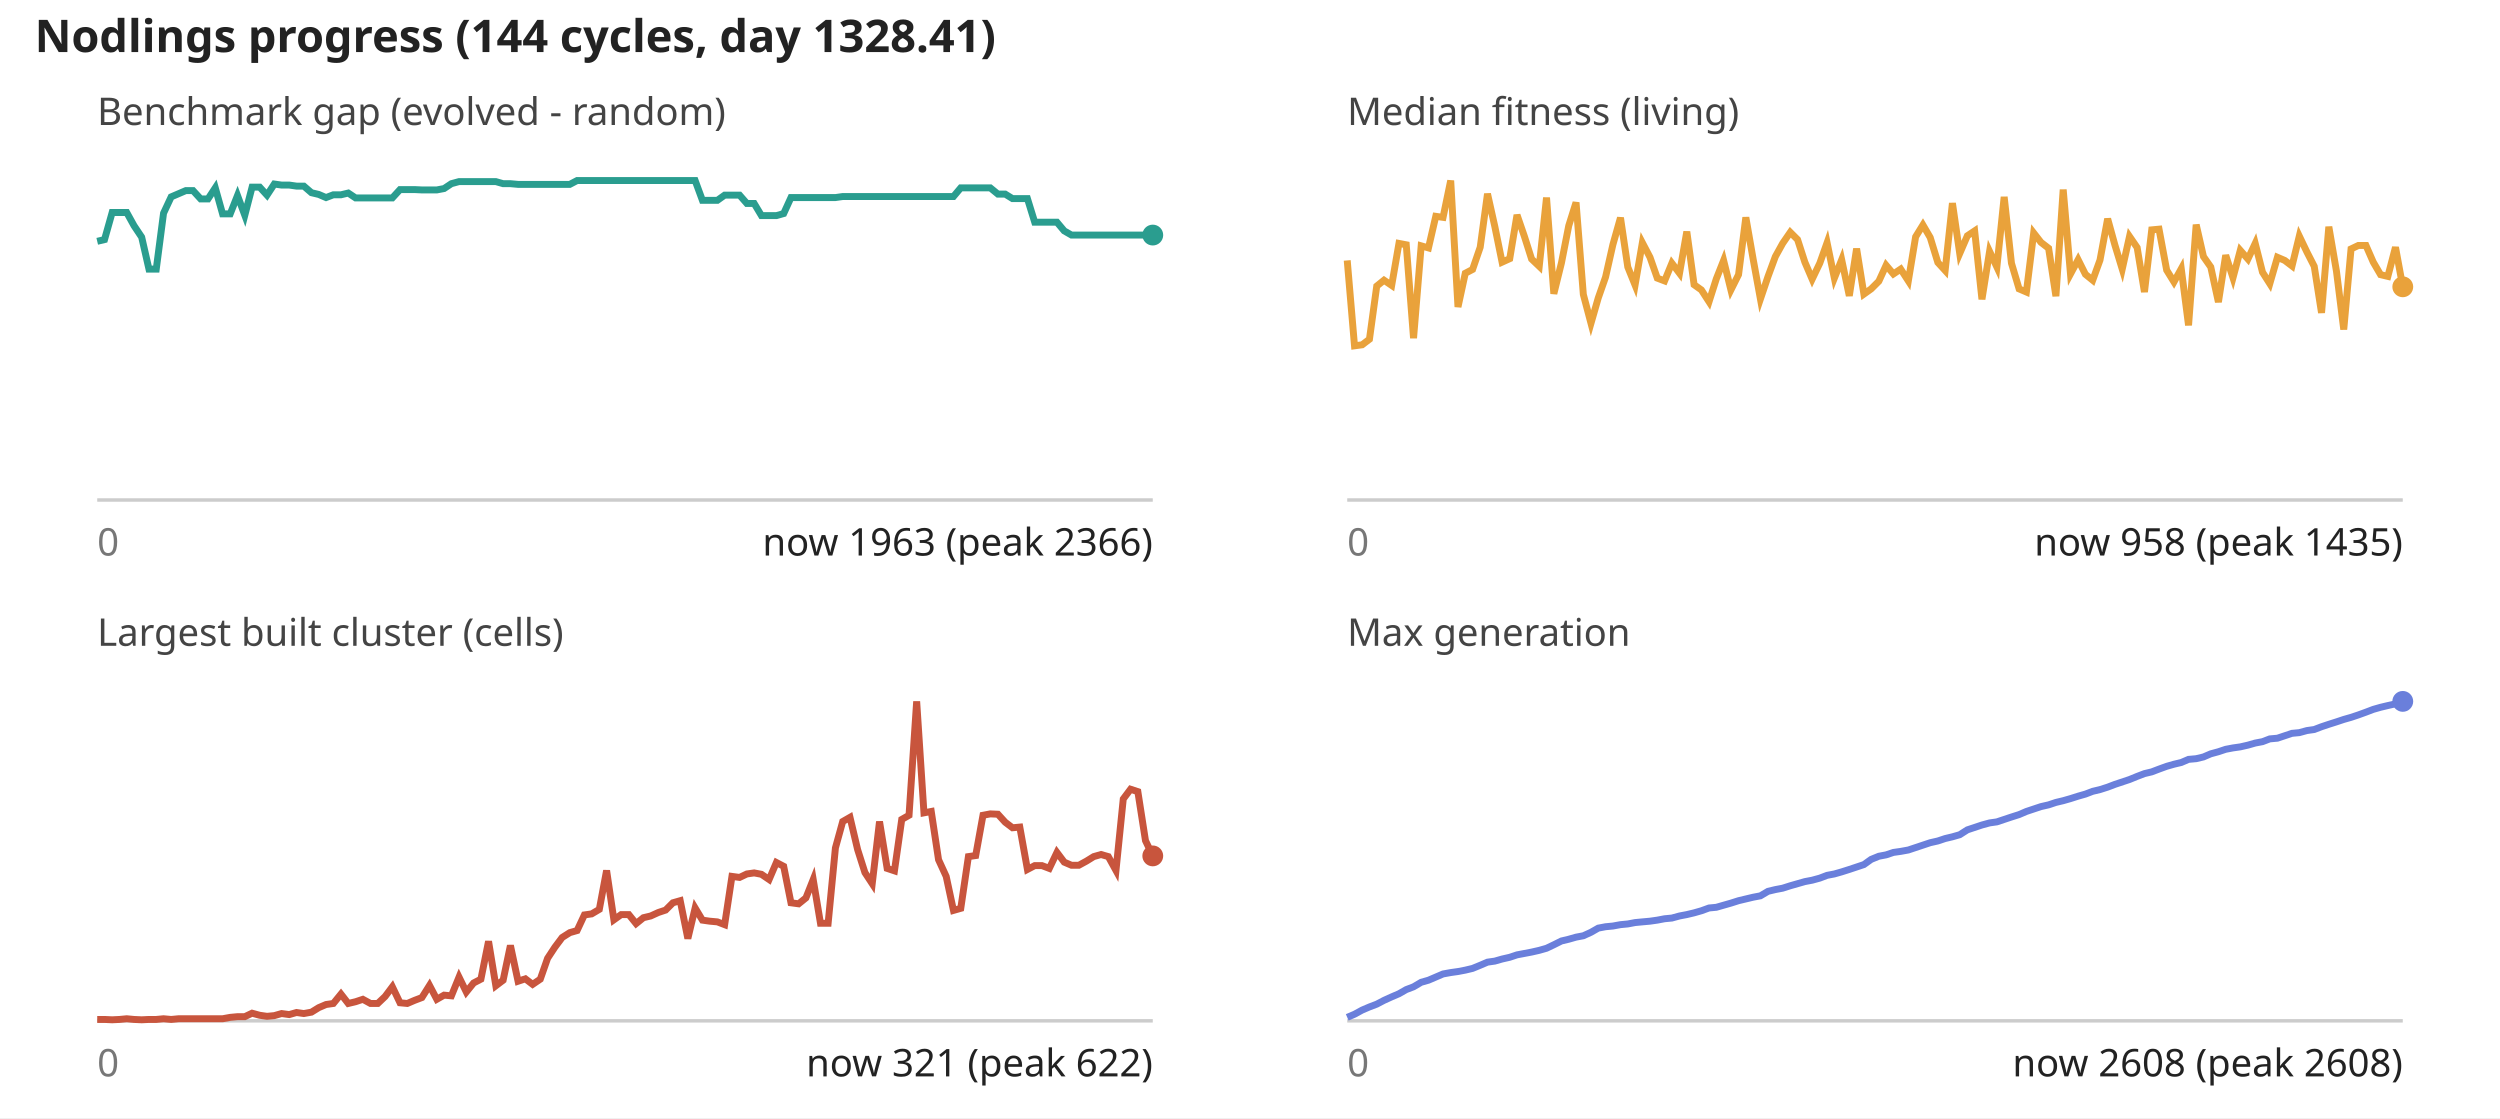
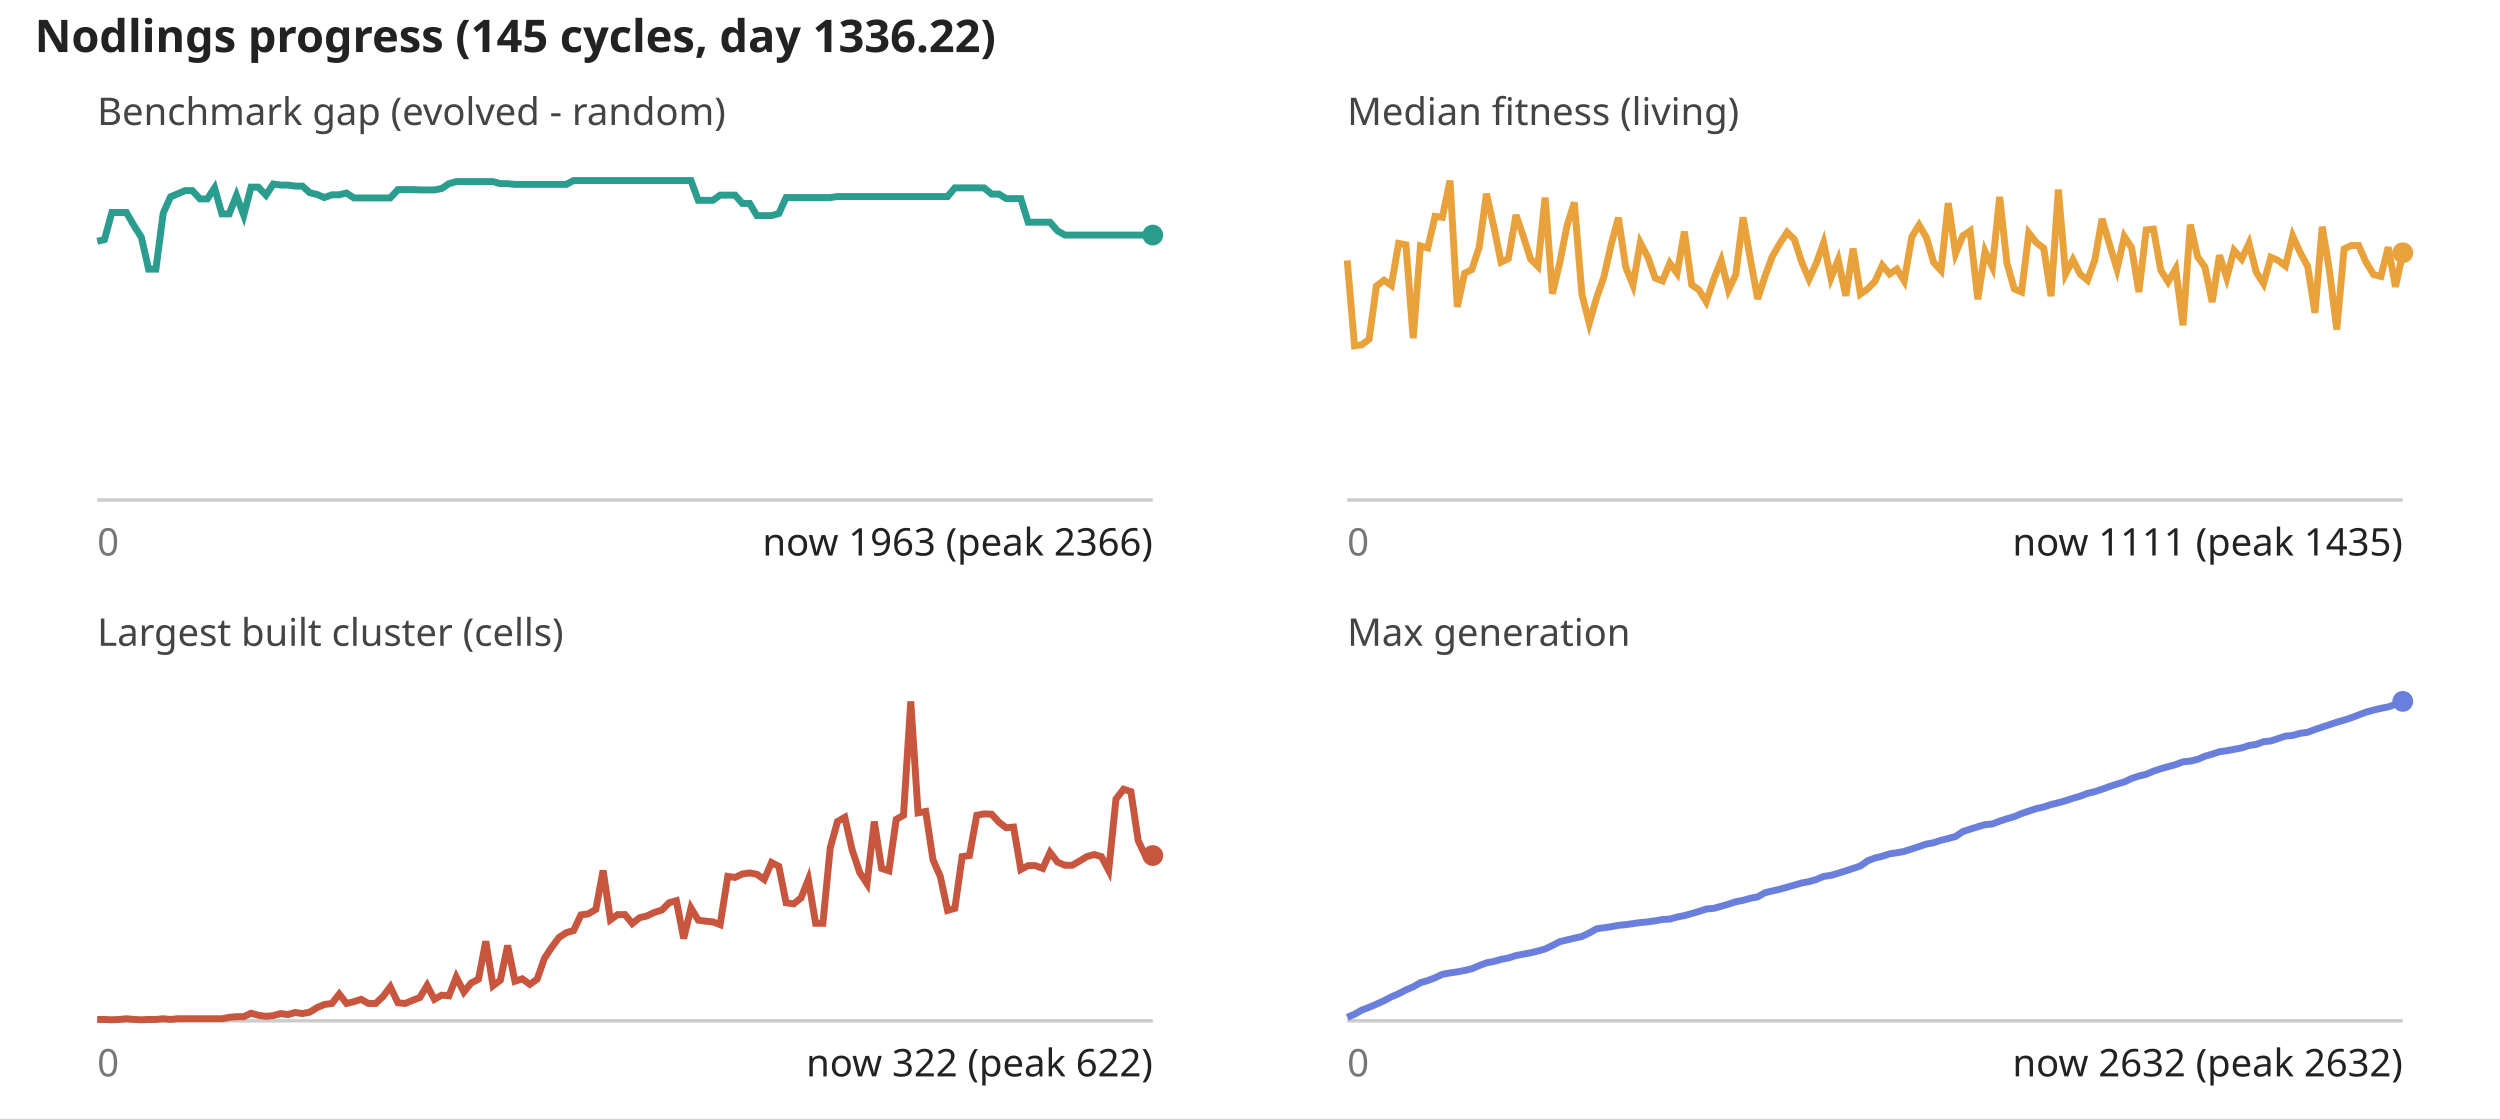
<svg xmlns="http://www.w3.org/2000/svg" viewBox="0 0 720 322" font-family="sans-serif" font-size="11">
  <rect width="100%" height="100%" fill="#fff" />
-   <text x="10" y="15" font-size="13" font-weight="bold" fill="#222">Nodlings progress (144 cycles, day 1328.41)</text>
+   <text x="10" y="15" font-size="13" font-weight="bold" fill="#222">Nodlings progress (145 cycles, day 1336.22)</text>
  <text x="28" y="36" fill="#444">Benchmark gap (evolved - random)</text>
  <line x1="28" y1="144" x2="332" y2="144" stroke="#ccc" />
-   <polyline fill="none" stroke="#2a9d8f" stroke-width="2" points="28.0,69.5 30.1,69.0 32.3,61.2 34.4,61.2 36.5,61.2 38.6,65.0 40.8,68.3 42.9,77.5 45.0,77.5 47.1,61.4 49.3,56.7 51.4,55.8 53.5,54.9 55.6,54.9 57.8,57.3 59.9,57.3 62.0,54.1 64.1,61.6 66.3,61.6 68.4,56.3 70.5,62.0 72.6,53.9 74.8,53.9 76.9,56.2 79.0,53.0 81.1,53.3 83.3,53.3 85.4,53.6 87.5,53.6 89.7,55.5 91.8,56.0 93.9,56.9 96.0,56.1 98.2,56.1 100.3,55.6 102.4,57.0 104.5,57.0 106.7,57.0 108.8,57.0 110.9,57.0 113.0,57.0 115.2,54.6 117.3,54.6 119.4,54.6 121.5,54.7 123.7,54.7 125.8,54.7 127.9,54.3 130.0,52.9 132.2,52.3 134.3,52.3 136.4,52.3 138.5,52.3 140.7,52.3 142.8,52.3 144.9,52.9 147.0,52.9 149.2,53.1 151.3,53.1 153.4,53.1 155.6,53.1 157.7,53.1 159.8,53.1 161.9,53.1 164.1,53.1 166.2,52.0 168.3,52.0 170.4,52.0 172.6,52.0 174.7,52.0 176.8,52.0 178.9,52.0 181.1,52.0 183.2,52.0 185.3,52.0 187.4,52.0 189.6,52.0 191.7,52.0 193.8,52.0 195.9,52.0 198.1,52.0 200.2,52.0 202.3,57.7 204.4,57.7 206.6,57.7 208.7,56.2 210.8,56.2 213.0,56.2 215.1,58.6 217.2,58.6 219.3,62.1 221.5,62.1 223.6,62.1 225.7,61.5 227.8,56.9 230.0,56.9 232.1,56.9 234.2,56.9 236.3,56.9 238.5,56.9 240.6,56.9 242.7,56.6 244.8,56.6 247.0,56.6 249.1,56.6 251.2,56.6 253.3,56.6 255.5,56.6 257.6,56.6 259.7,56.6 261.8,56.6 264.0,56.6 266.1,56.6 268.2,56.6 270.3,56.6 272.5,56.6 274.6,56.6 276.7,54.1 278.9,54.1 281.0,54.1 283.1,54.1 285.2,54.1 287.4,55.9 289.5,55.9 291.6,57.2 293.7,57.2 295.9,57.2 298.0,64.0 300.1,64.0 302.2,64.0 304.4,64.0 306.5,66.5 308.6,67.7 310.7,67.7 312.9,67.7 315.0,67.7 317.1,67.7 319.2,67.7 321.4,67.7 323.5,67.7 325.6,67.7 327.7,67.7 329.9,67.7 332.0,67.7" />
+   <polyline fill="none" stroke="#2a9d8f" stroke-width="2" points="28.0,69.5 30.1,69.0 32.2,61.2 34.3,61.2 36.4,61.2 38.6,65.0 40.7,68.3 42.8,77.5 44.9,77.5 47.0,61.4 49.1,56.7 51.2,55.8 53.3,54.9 55.4,54.9 57.6,57.3 59.7,57.3 61.8,54.1 63.9,61.6 66.0,61.6 68.1,56.3 70.2,62.0 72.3,53.9 74.4,53.9 76.6,56.2 78.7,53.0 80.8,53.3 82.9,53.3 85.0,53.6 87.1,53.6 89.2,55.5 91.3,56.0 93.4,56.9 95.6,56.1 97.7,56.1 99.8,55.6 101.9,57.0 104.0,57.0 106.1,57.0 108.2,57.0 110.3,57.0 112.4,57.0 114.6,54.6 116.7,54.6 118.8,54.6 120.9,54.7 123.0,54.7 125.1,54.7 127.2,54.3 129.3,52.9 131.4,52.3 133.6,52.3 135.7,52.3 137.8,52.3 139.9,52.3 142.0,52.3 144.1,52.9 146.2,52.9 148.3,53.1 150.4,53.1 152.6,53.1 154.7,53.1 156.8,53.1 158.9,53.1 161.0,53.1 163.1,53.1 165.2,52.0 167.3,52.0 169.4,52.0 171.6,52.0 173.7,52.0 175.8,52.0 177.9,52.0 180.0,52.0 182.1,52.0 184.2,52.0 186.3,52.0 188.4,52.0 190.6,52.0 192.7,52.0 194.8,52.0 196.9,52.0 199.0,52.0 201.1,57.7 203.2,57.7 205.3,57.7 207.4,56.2 209.6,56.2 211.7,56.2 213.8,58.6 215.9,58.6 218.0,62.1 220.1,62.1 222.2,62.1 224.3,61.5 226.4,56.9 228.6,56.9 230.7,56.9 232.8,56.9 234.9,56.9 237.0,56.9 239.1,56.9 241.2,56.6 243.3,56.6 245.4,56.6 247.6,56.6 249.7,56.6 251.8,56.6 253.9,56.6 256.0,56.6 258.1,56.6 260.2,56.6 262.3,56.6 264.4,56.6 266.6,56.6 268.7,56.6 270.8,56.6 272.9,56.6 275.0,54.1 277.1,54.1 279.2,54.1 281.3,54.1 283.4,54.1 285.6,55.9 287.7,55.9 289.8,57.2 291.9,57.2 294.0,57.2 296.1,64.0 298.2,64.0 300.3,64.0 302.4,64.0 304.6,66.5 306.7,67.7 308.8,67.7 310.9,67.7 313.0,67.7 315.1,67.7 317.2,67.7 319.3,67.7 321.4,67.7 323.6,67.7 325.7,67.7 327.8,67.7 329.9,67.7 332.0,67.7" />
  <circle cx="332.0" cy="67.7" r="3" fill="#2a9d8f" />
  <text x="28" y="160" fill="#777">0</text>
  <text x="332" y="160" text-anchor="end" fill="#222">now 1963 (peak 2366)</text>
  <text x="388" y="36" fill="#444">Median fitness (living)</text>
  <line x1="388" y1="144" x2="692" y2="144" stroke="#ccc" />
-   <polyline fill="none" stroke="#e9a23b" stroke-width="2" points="388.0,75.0 390.1,99.6 392.3,99.3 394.4,97.7 396.5,82.4 398.6,80.7 400.8,82.2 402.9,70.1 405.0,70.5 407.1,97.4 409.3,70.8 411.4,71.4 413.5,62.3 415.6,62.6 417.8,52.0 419.9,88.4 422.0,78.7 424.1,77.6 426.3,71.2 428.4,55.8 430.5,65.2 432.6,75.5 434.8,74.5 436.9,61.9 439.0,68.0 441.1,74.6 443.3,76.7 445.4,56.9 447.5,84.6 449.7,75.7 451.8,65.0 453.9,58.3 456.0,84.8 458.2,93.1 460.3,85.8 462.4,79.8 464.5,70.5 466.7,62.7 468.8,76.9 470.9,82.1 473.0,69.9 475.2,74.1 477.3,80.1 479.4,80.9 481.5,75.8 483.7,78.7 485.8,66.7 487.9,82.0 490.0,83.5 492.2,86.9 494.3,80.3 496.4,75.0 498.5,83.5 500.7,79.1 502.8,62.6 504.9,74.6 507.0,86.1 509.2,79.6 511.3,73.9 513.4,70.1 515.6,66.9 517.7,69.0 519.8,75.5 521.9,80.4 524.1,75.8 526.2,69.9 528.3,80.1 530.4,74.8 532.6,85.2 534.7,71.6 536.8,84.7 538.9,83.2 541.1,81.0 543.2,76.4 545.3,78.9 547.4,77.5 549.6,80.9 551.7,68.2 553.8,64.8 555.9,68.4 558.1,75.6 560.2,77.9 562.3,58.5 564.4,73.0 566.6,67.9 568.7,66.5 570.8,86.2 573.0,72.4 575.1,76.9 577.2,56.7 579.3,75.8 581.5,83.2 583.6,84.1 585.7,67.1 587.8,69.8 590.0,71.5 592.1,85.3 594.2,54.6 596.3,78.9 598.5,74.8 600.6,79.0 602.7,80.7 604.8,74.9 607.0,63.0 609.1,70.6 611.2,77.5 613.3,68.1 615.5,71.3 617.6,84.1 619.7,66.2 621.8,66.0 624.0,77.8 626.1,81.2 628.2,77.4 630.3,93.7 632.5,64.7 634.6,73.9 636.7,76.9 638.9,87.0 641.0,73.5 643.1,80.0 645.2,72.1 647.4,74.6 649.5,70.1 651.6,78.4 653.7,81.7 655.9,74.1 658.0,75.0 660.1,76.6 662.2,68.0 664.4,72.6 666.5,76.7 668.6,90.1 670.7,65.3 672.9,78.1 675.0,94.9 677.1,71.7 679.2,70.7 681.4,70.7 683.5,75.5 685.6,79.1 687.7,79.6 689.9,71.2 692.0,82.6" />
-   <circle cx="692.0" cy="82.6" r="3" fill="#e9a23b" />
+   <polyline fill="none" stroke="#e9a23b" stroke-width="2" points="388.0,75.0 390.1,99.6 392.2,99.3 394.3,97.7 396.4,82.4 398.6,80.7 400.7,82.2 402.8,70.1 404.9,70.5 407.0,97.4 409.1,70.8 411.2,71.4 413.3,62.3 415.4,62.6 417.6,52.0 419.7,88.4 421.8,78.7 423.9,77.6 426.0,71.2 428.1,55.8 430.2,65.2 432.3,75.5 434.4,74.5 436.6,61.9 438.7,68.0 440.8,74.6 442.9,76.7 445.0,56.9 447.1,84.6 449.2,75.7 451.3,65.0 453.4,58.3 455.6,84.8 457.7,93.1 459.8,85.8 461.9,79.8 464.0,70.5 466.1,62.7 468.2,76.9 470.3,82.1 472.4,69.9 474.6,74.1 476.7,80.1 478.8,80.9 480.9,75.8 483.0,78.7 485.1,66.7 487.2,82.0 489.3,83.5 491.4,86.9 493.6,80.3 495.7,75.0 497.8,83.5 499.9,79.1 502.0,62.6 504.1,74.6 506.2,86.1 508.3,79.6 510.4,73.9 512.6,70.1 514.7,66.9 516.8,69.0 518.9,75.5 521.0,80.4 523.1,75.8 525.2,69.9 527.3,80.1 529.4,74.8 531.6,85.2 533.7,71.6 535.8,84.7 537.9,83.2 540.0,81.0 542.1,76.4 544.2,78.9 546.3,77.5 548.4,80.9 550.6,68.2 552.7,64.8 554.8,68.4 556.9,75.6 559.0,77.9 561.1,58.5 563.2,73.0 565.3,67.9 567.4,66.5 569.6,86.2 571.7,72.4 573.8,76.9 575.9,56.7 578.0,75.8 580.1,83.2 582.2,84.1 584.3,67.1 586.4,69.8 588.6,71.5 590.7,85.3 592.8,54.6 594.9,78.9 597.0,74.8 599.1,79.0 601.2,80.7 603.3,74.9 605.4,63.0 607.6,70.6 609.7,77.5 611.8,68.1 613.9,71.3 616.0,84.1 618.1,66.2 620.2,66.0 622.3,77.8 624.4,81.2 626.6,77.4 628.7,93.7 630.8,64.7 632.9,73.9 635.0,76.9 637.1,87.0 639.2,73.5 641.3,80.0 643.4,72.1 645.6,74.6 647.7,70.1 649.8,78.4 651.9,81.7 654.0,74.1 656.1,75.0 658.2,76.6 660.3,68.0 662.4,72.6 664.6,76.7 666.7,90.1 668.8,65.3 670.9,78.1 673.0,94.9 675.1,71.7 677.2,70.7 679.3,70.7 681.4,75.5 683.6,79.1 685.7,79.6 687.8,71.2 689.9,82.6 692.0,72.8" />
+   <circle cx="692.0" cy="72.8" r="3" fill="#e9a23b" />
  <text x="388" y="160" fill="#777">0</text>
-   <text x="692" y="160" text-anchor="end" fill="#222">now 958 (peak 1435)</text>
+   <text x="692" y="160" text-anchor="end" fill="#222">now 1111 (peak 1435)</text>
  <text x="28" y="186" fill="#444">Largest built cluster (cells)</text>
  <line x1="28" y1="294" x2="332" y2="294" stroke="#ccc" />
-   <polyline fill="none" stroke="#c8553d" stroke-width="2" points="28.0,293.6 30.1,293.6 32.3,293.7 34.4,293.6 36.5,293.4 38.6,293.6 40.8,293.7 42.9,293.6 45.0,293.6 47.1,293.4 49.3,293.6 51.4,293.4 53.5,293.4 55.6,293.4 57.8,293.4 59.9,293.4 62.0,293.4 64.1,293.4 66.3,293.0 68.4,292.8 70.5,292.8 72.6,291.8 74.8,292.4 76.9,292.7 79.0,292.5 81.1,291.9 83.3,292.2 85.4,291.6 87.5,291.9 89.7,291.5 91.8,290.2 93.9,289.3 96.0,289.0 98.2,286.3 100.3,289.0 102.4,288.5 104.5,287.8 106.7,289.0 108.8,289.0 110.9,287.0 113.0,284.2 115.2,288.8 117.3,289.0 119.4,288.1 121.5,287.3 123.7,283.8 125.8,287.8 127.9,286.6 130.0,286.8 132.2,281.4 134.3,285.7 136.4,283.1 138.5,282.0 140.7,271.1 142.8,283.9 144.9,282.3 147.0,272.3 149.2,282.6 151.3,281.9 153.4,283.5 155.6,282.0 157.7,276.0 159.8,272.8 161.9,270.0 164.1,268.6 166.2,268.0 168.3,263.5 170.4,263.2 172.6,261.9 174.7,250.7 176.8,264.9 178.9,263.4 181.1,263.4 183.2,266.0 185.3,264.3 187.4,263.8 189.6,262.8 191.7,262.1 193.8,260.0 195.9,259.4 198.1,270.3 200.2,261.5 202.3,265.0 204.4,265.3 206.6,265.5 208.7,266.3 210.8,252.4 213.0,252.7 215.1,251.7 217.2,251.4 219.3,251.8 221.5,253.3 223.6,248.4 225.7,249.5 227.8,260.0 230.0,260.3 232.1,258.6 234.2,253.3 236.3,265.9 238.5,265.9 240.6,244.2 242.7,236.6 244.8,235.4 247.0,244.7 249.1,251.3 251.2,254.5 253.3,236.6 255.5,250.1 257.6,250.8 259.7,236.0 261.8,234.8 264.0,202.0 266.1,234.1 268.2,233.7 270.3,247.6 272.5,252.4 274.6,262.2 276.7,261.6 278.9,246.7 281.0,246.4 283.1,234.8 285.2,234.4 287.4,234.5 289.5,236.8 291.6,238.4 293.7,238.2 295.9,250.4 298.0,249.3 300.1,249.3 302.2,250.1 304.4,245.5 306.5,248.3 308.6,249.2 310.7,249.2 312.9,248.0 315.0,246.7 317.1,246.1 319.2,246.7 321.4,250.7 323.5,230.1 325.6,227.3 327.7,228.0 329.9,242.1 332.0,246.5" />
-   <circle cx="332.0" cy="246.5" r="3" fill="#c8553d" />
+   <polyline fill="none" stroke="#c8553d" stroke-width="2" points="28.0,293.6 30.1,293.6 32.2,293.7 34.3,293.6 36.4,293.4 38.6,293.6 40.7,293.7 42.8,293.6 44.9,293.6 47.0,293.4 49.1,293.6 51.2,293.4 53.3,293.4 55.4,293.4 57.6,293.4 59.7,293.4 61.8,293.4 63.9,293.4 66.0,293.0 68.1,292.8 70.2,292.8 72.3,291.8 74.4,292.4 76.6,292.7 78.7,292.5 80.8,291.9 82.9,292.2 85.0,291.6 87.1,291.9 89.2,291.5 91.3,290.2 93.4,289.3 95.6,289.0 97.7,286.3 99.8,289.0 101.9,288.5 104.0,287.8 106.1,289.0 108.2,289.0 110.3,287.0 112.4,284.2 114.6,288.8 116.7,289.0 118.8,288.1 120.9,287.3 123.0,283.8 125.1,287.8 127.2,286.6 129.3,286.8 131.4,281.4 133.6,285.7 135.7,283.1 137.8,282.0 139.9,271.1 142.0,283.9 144.1,282.3 146.2,272.3 148.3,282.6 150.4,281.9 152.6,283.5 154.7,282.0 156.8,276.0 158.9,272.8 161.0,270.0 163.1,268.6 165.2,268.0 167.3,263.5 169.4,263.2 171.6,261.9 173.7,250.7 175.8,264.9 177.9,263.4 180.0,263.4 182.1,266.0 184.2,264.3 186.3,263.8 188.4,262.8 190.6,262.1 192.7,260.0 194.8,259.4 196.9,270.3 199.0,261.5 201.1,265.0 203.2,265.3 205.3,265.5 207.4,266.3 209.6,252.4 211.7,252.7 213.8,251.7 215.9,251.4 218.0,251.8 220.1,253.3 222.2,248.4 224.3,249.5 226.4,260.0 228.6,260.3 230.7,258.6 232.8,253.3 234.9,265.9 237.0,265.9 239.1,244.2 241.2,236.6 243.3,235.4 245.4,244.7 247.6,251.3 249.7,254.5 251.8,236.6 253.9,250.1 256.0,250.8 258.1,236.0 260.2,234.8 262.3,202.0 264.4,234.1 266.6,233.7 268.7,247.6 270.8,252.4 272.9,262.2 275.0,261.6 277.1,246.7 279.2,246.4 281.3,234.8 283.4,234.4 285.6,234.5 287.7,236.8 289.8,238.4 291.9,238.2 294.0,250.4 296.1,249.3 298.2,249.3 300.3,250.1 302.4,245.5 304.6,248.3 306.7,249.2 308.8,249.2 310.9,248.0 313.0,246.7 315.1,246.1 317.2,246.7 319.3,250.7 321.4,230.1 323.6,227.3 325.7,228.0 327.8,242.1 329.9,246.5 332.0,246.4" />
+   <circle cx="332.0" cy="246.4" r="3" fill="#c8553d" />
  <text x="28" y="310" fill="#777">0</text>
-   <text x="332" y="310" text-anchor="end" fill="#222">now 321 (peak 622)</text>
+   <text x="332" y="310" text-anchor="end" fill="#222">now 322 (peak 622)</text>
  <text x="388" y="186" fill="#444">Max generation</text>
  <line x1="388" y1="294" x2="692" y2="294" stroke="#ccc" />
-   <polyline fill="none" stroke="#6a7fdb" stroke-width="2" points="388.0,293.0 390.1,292.1 392.3,290.9 394.4,290.0 396.5,289.2 398.6,288.1 400.8,287.1 402.9,286.2 405.0,285.0 407.1,284.2 409.3,282.9 411.4,282.3 413.5,281.4 415.6,280.5 417.8,280.1 419.9,279.8 422.0,279.4 424.1,278.9 426.3,278.0 428.4,277.1 430.5,276.8 432.6,276.2 434.8,275.7 436.9,275.0 439.0,274.6 441.1,274.2 443.3,273.7 445.4,273.1 447.5,272.1 449.7,271.0 451.8,270.5 453.9,269.9 456.0,269.5 458.2,268.5 460.3,267.3 462.4,266.9 464.5,266.7 466.7,266.3 468.8,266.1 470.9,265.7 473.0,265.5 475.2,265.3 477.3,265.0 479.4,264.6 481.5,264.4 483.7,263.8 485.8,263.4 487.9,262.9 490.0,262.3 492.2,261.5 494.3,261.3 496.4,260.7 498.5,260.1 500.7,259.4 502.8,258.9 504.9,258.4 507.0,258.0 509.2,256.7 511.3,256.2 513.4,255.8 515.6,255.1 517.7,254.5 519.8,253.9 521.9,253.5 524.1,252.9 526.2,252.1 528.3,251.7 530.4,251.1 532.6,250.4 534.7,249.7 536.8,249.0 538.9,247.5 541.1,246.6 543.2,246.2 545.3,245.5 547.4,245.2 549.6,244.8 551.7,244.1 553.8,243.4 555.9,242.7 558.1,242.2 560.2,241.5 562.3,241.0 564.4,240.4 566.6,239.0 568.7,238.3 570.8,237.6 573.0,237.0 575.1,236.7 577.2,236.0 579.3,235.3 581.5,234.6 583.6,233.7 585.7,233.0 587.8,232.3 590.0,231.8 592.1,231.1 594.2,230.6 596.3,230.0 598.5,229.3 600.6,228.7 602.7,227.9 604.8,227.4 607.0,226.7 609.1,225.9 611.2,225.2 613.3,224.5 615.5,223.6 617.6,222.8 619.7,222.3 621.8,221.5 624.0,220.7 626.1,220.1 628.2,219.6 630.3,218.7 632.5,218.5 634.6,218.0 636.7,217.1 638.9,216.5 641.0,215.8 643.1,215.4 645.2,215.1 647.4,214.6 649.5,214.0 651.6,213.6 653.7,212.8 655.9,212.6 658.0,211.9 660.1,211.2 662.2,211.0 664.4,210.4 666.5,210.1 668.6,209.3 670.7,208.6 672.9,207.9 675.0,207.2 677.1,206.6 679.2,205.9 681.4,205.1 683.5,204.3 685.6,203.7 687.7,203.2 689.9,202.7 692.0,202.0" />
+   <polyline fill="none" stroke="#6a7fdb" stroke-width="2" points="388.0,293.0 390.1,292.1 392.2,290.9 394.3,290.1 396.4,289.2 398.6,288.2 400.7,287.1 402.8,286.2 404.9,285.1 407.0,284.2 409.1,283.0 411.2,282.4 413.3,281.6 415.4,280.6 417.6,280.2 419.7,279.9 421.8,279.5 423.9,279.0 426.0,278.1 428.1,277.3 430.2,276.9 432.3,276.3 434.4,275.9 436.6,275.2 438.7,274.8 440.8,274.4 442.9,273.9 445.0,273.3 447.1,272.3 449.2,271.2 451.3,270.7 453.4,270.2 455.6,269.7 457.7,268.7 459.8,267.5 461.9,267.2 464.0,266.9 466.1,266.5 468.2,266.3 470.3,266.0 472.4,265.7 474.6,265.5 476.7,265.2 478.8,264.8 480.9,264.7 483.0,264.1 485.1,263.7 487.2,263.1 489.3,262.5 491.4,261.8 493.6,261.6 495.7,261.0 497.8,260.4 499.9,259.7 502.0,259.3 504.1,258.7 506.2,258.3 508.3,257.1 510.4,256.6 512.6,256.1 514.7,255.5 516.8,254.9 518.9,254.3 521.0,253.9 523.1,253.3 525.2,252.4 527.3,252.1 529.4,251.5 531.6,250.8 533.7,250.1 535.8,249.4 537.9,247.9 540.0,247.1 542.1,246.6 544.2,245.9 546.3,245.6 548.4,245.2 550.6,244.5 552.7,243.8 554.8,243.1 556.9,242.7 559.0,242.0 561.1,241.5 563.2,240.9 565.3,239.5 567.4,238.8 569.6,238.1 571.7,237.5 573.8,237.3 575.9,236.5 578.0,235.8 580.1,235.2 582.2,234.3 584.3,233.6 586.4,232.9 588.6,232.4 590.7,231.7 592.8,231.2 594.9,230.6 597.0,229.9 599.1,229.3 601.2,228.5 603.3,228.0 605.4,227.3 607.6,226.5 609.7,225.8 611.8,225.2 613.9,224.2 616.0,223.5 618.1,223.0 620.2,222.1 622.3,221.4 624.4,220.8 626.6,220.2 628.7,219.4 630.8,219.2 632.9,218.7 635.0,217.8 637.1,217.2 639.2,216.5 641.3,216.2 643.4,215.8 645.6,215.4 647.7,214.7 649.8,214.4 651.9,213.6 654.0,213.4 656.1,212.7 658.2,212.0 660.3,211.8 662.4,211.2 664.6,210.9 666.7,210.1 668.8,209.4 670.9,208.7 673.0,208.0 675.1,207.4 677.2,206.7 679.3,205.9 681.4,205.1 683.6,204.5 685.7,204.0 687.8,203.6 689.9,202.8 692.0,202.0" />
  <circle cx="692.0" cy="202.0" r="3" fill="#6a7fdb" />
  <text x="388" y="310" fill="#777">0</text>
-   <text x="692" y="310" text-anchor="end" fill="#222">now 2608 (peak 2608)</text>
+   <text x="692" y="310" text-anchor="end" fill="#222">now 2632 (peak 2632)</text>
</svg>
